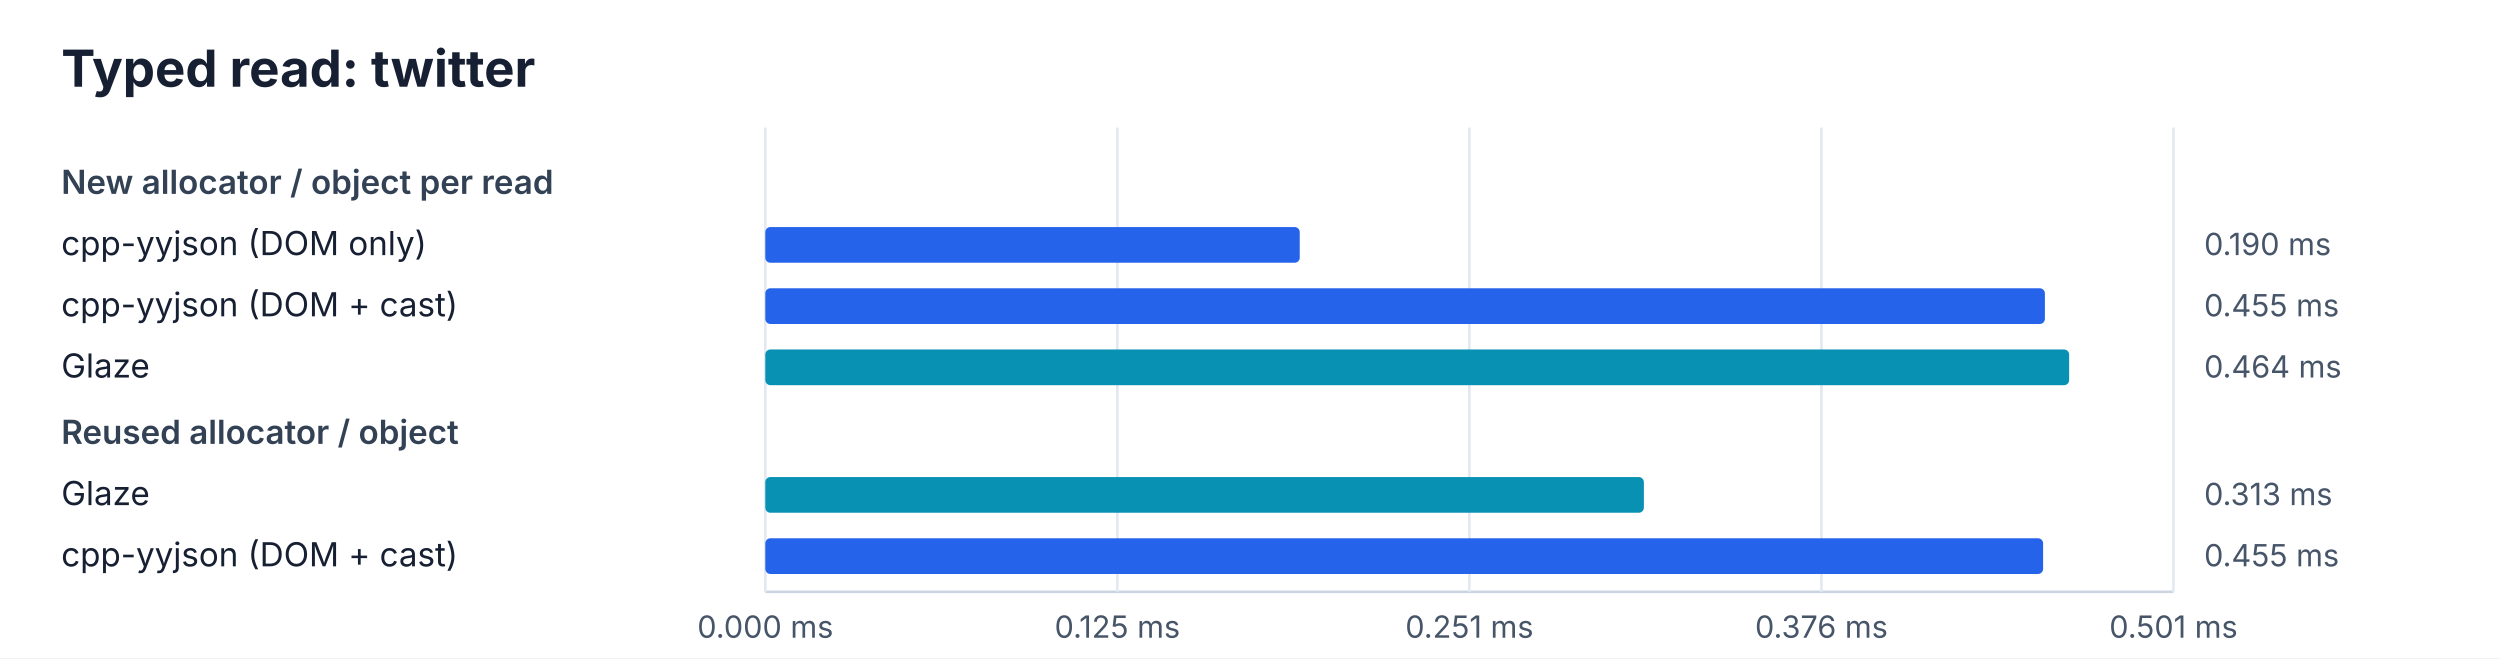
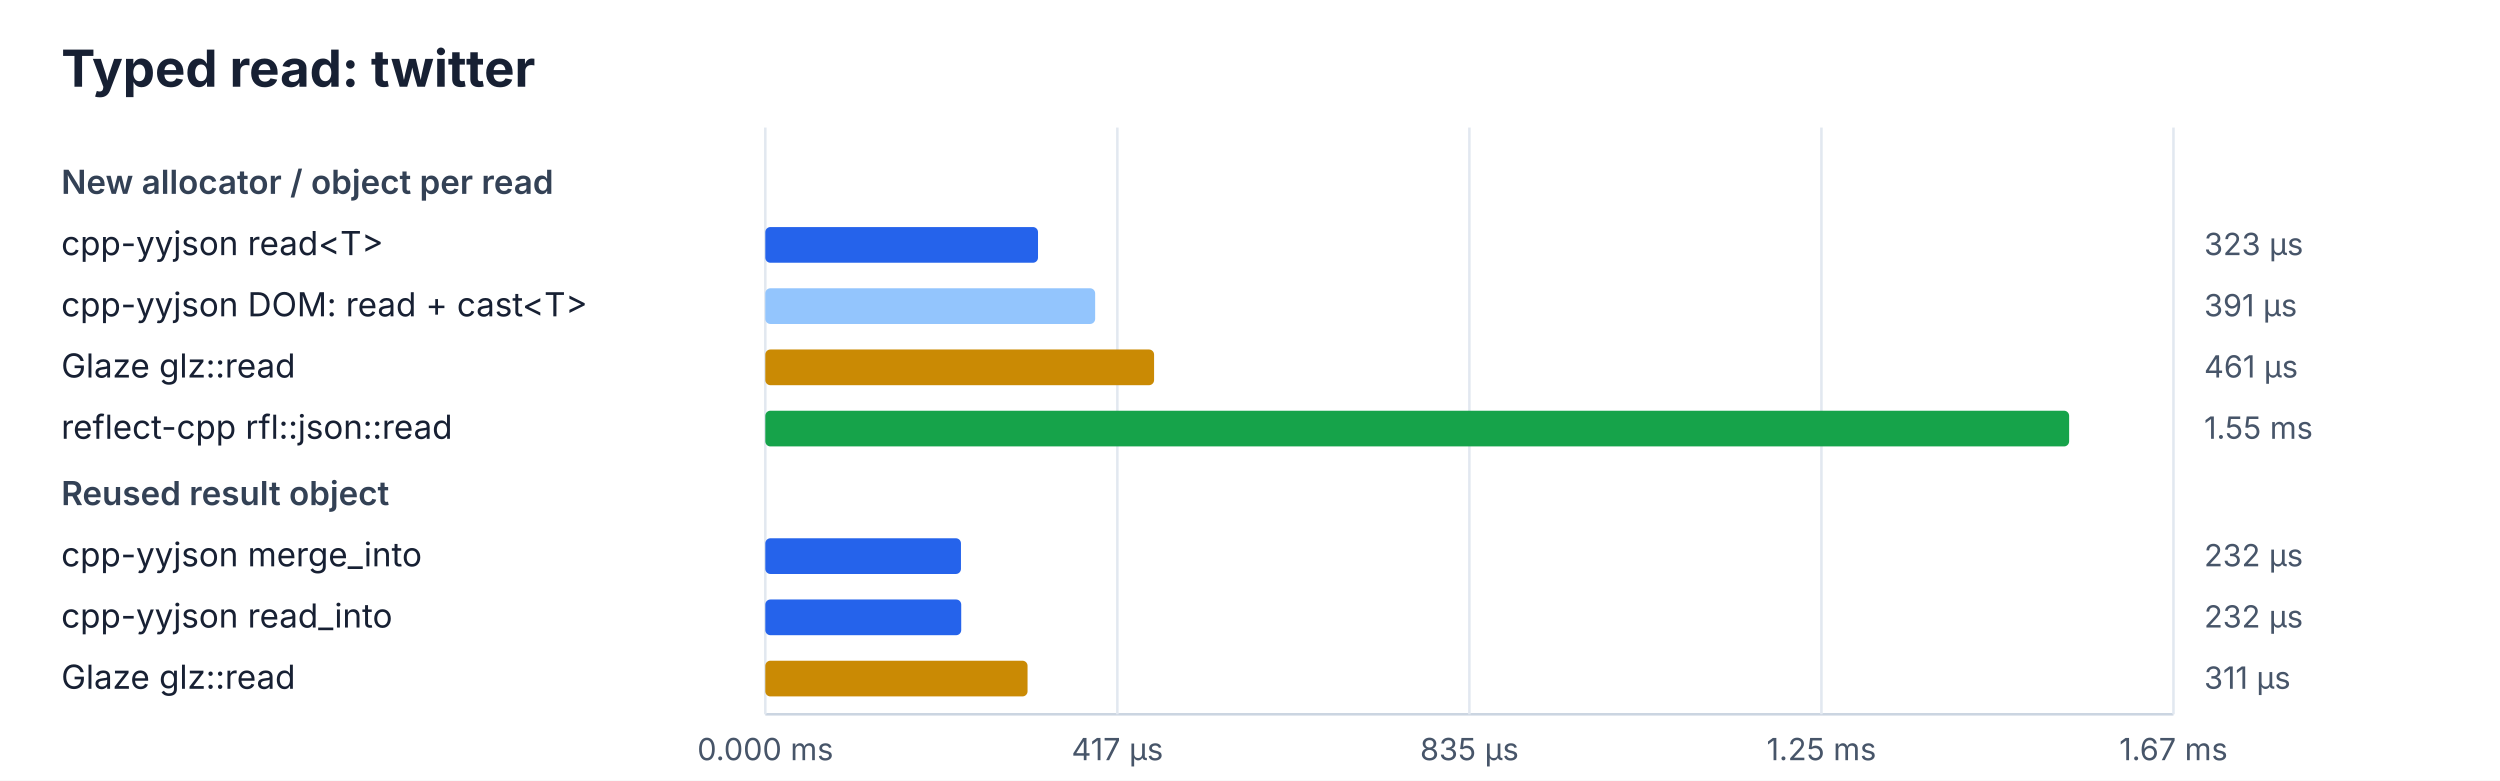
- <svg xmlns="http://www.w3.org/2000/svg" width="980" height="258" viewBox="0 0 980 258">
+ <svg xmlns="http://www.w3.org/2000/svg" width="980" height="306" viewBox="0 0 980 306">
  <rect width="100%" height="100%" fill="#ffffff" />
  <style>text{font-family:ui-sans-serif,system-ui,-apple-system,BlinkMacSystemFont,"Segoe UI",sans-serif;fill:#172033}.title{font-size:20px;font-weight:700}.heading{font-size:13px;font-weight:600;fill:#334155}.label{font-size:13px}.value{font-size:12px;fill:#475569}.axis{stroke:#cbd5e1;stroke-width:1}.grid{stroke:#e2e8f0;stroke-width:1}</style>
  <text x="24" y="34" class="title">Typed read: twitter</text>
-   <line x1="300" y1="232" x2="852" y2="232" class="axis" />
-   <line x1="300.0" y1="50" x2="300.0" y2="232" class="grid" />
-   <text x="300.0" y="250" class="value" text-anchor="middle">0.000 ms</text>
-   <line x1="438.0" y1="50" x2="438.0" y2="232" class="grid" />
-   <text x="438.0" y="250" class="value" text-anchor="middle">0.125 ms</text>
-   <line x1="576.0" y1="50" x2="576.0" y2="232" class="grid" />
-   <text x="576.0" y="250" class="value" text-anchor="middle">0.251 ms</text>
-   <line x1="714.0" y1="50" x2="714.0" y2="232" class="grid" />
-   <text x="714.0" y="250" class="value" text-anchor="middle">0.376 ms</text>
-   <line x1="852.0" y1="50" x2="852.0" y2="232" class="grid" />
-   <text x="852.0" y="250" class="value" text-anchor="middle">0.501 ms</text>
+   <line x1="300" y1="280" x2="852" y2="280" class="axis" />
+   <line x1="300.0" y1="50" x2="300.0" y2="280" class="grid" />
+   <text x="300.0" y="298" class="value" text-anchor="middle">0.000 ms</text>
+   <line x1="438.0" y1="50" x2="438.0" y2="280" class="grid" />
+   <text x="438.0" y="298" class="value" text-anchor="middle">417 µs</text>
+   <line x1="576.0" y1="50" x2="576.0" y2="280" class="grid" />
+   <text x="576.0" y="298" class="value" text-anchor="middle">835 µs</text>
+   <line x1="714.0" y1="50" x2="714.0" y2="280" class="grid" />
+   <text x="714.0" y="298" class="value" text-anchor="middle">1.25 ms</text>
+   <line x1="852.0" y1="50" x2="852.0" y2="280" class="grid" />
+   <text x="852.0" y="298" class="value" text-anchor="middle">1.67 ms</text>
  <text x="24" y="76" class="heading">New allocator / object per read</text>
-   <text x="24" y="100" class="label">cpp-yyjson (DOM only)</text>
-   <rect x="300" y="89" width="209.5" height="14" rx="2" fill="#2563eb" />
-   <text x="864" y="100" class="value">0.190 ms</text>
-   <text x="24" y="124" class="label">cpp-yyjson (DOM + cast)</text>
-   <rect x="300" y="113" width="501.6" height="14" rx="2" fill="#2563eb" />
-   <text x="864" y="124" class="value">0.455 ms</text>
-   <text x="24" y="148" class="label">Glaze</text>
-   <rect x="300" y="137" width="511.1" height="14" rx="2" fill="#0891b2" />
-   <text x="864" y="148" class="value">0.464 ms</text>
-   <text x="24" y="174" class="heading">Reused allocator / object</text>
-   <text x="24" y="198" class="label">Glaze</text>
-   <rect x="300" y="187" width="344.4" height="14" rx="2" fill="#0891b2" />
-   <text x="864" y="198" class="value">0.313 ms</text>
-   <text x="24" y="222" class="label">cpp-yyjson (DOM + cast)</text>
-   <rect x="300" y="211" width="500.9" height="14" rx="2" fill="#2563eb" />
-   <text x="864" y="222" class="value">0.455 ms</text>
+   <text x="24" y="100" class="label">cpp-yyjson read&lt;T&gt;</text>
+   <rect x="300" y="89" width="106.9" height="14" rx="2" fill="#2563eb" />
+   <text x="864" y="100" class="value">323 µs</text>
+   <text x="24" y="124" class="label">cpp-yyjson DOM: read + cast&lt;T&gt;</text>
+   <rect x="300" y="113" width="129.3" height="14" rx="2" fill="#93c5fd" />
+   <text x="864" y="124" class="value">391 µs</text>
+   <text x="24" y="148" class="label">Glaze glz::read</text>
+   <rect x="300" y="137" width="152.4" height="14" rx="2" fill="#ca8a04" />
+   <text x="864" y="148" class="value">461 µs</text>
+   <text x="24" y="172" class="label">reflect-cpp rfl::json::read</text>
+   <rect x="300" y="161" width="511.1" height="14" rx="2" fill="#16a34a" />
+   <text x="864" y="172" class="value">1.55 ms</text>
+   <text x="24" y="198" class="heading">Reused result object</text>
+   <text x="24" y="222" class="label">cpp-yyjson merge_into</text>
+   <rect x="300" y="211" width="76.7" height="14" rx="2" fill="#2563eb" />
+   <text x="864" y="222" class="value">232 µs</text>
+   <text x="24" y="246" class="label">cpp-yyjson read_into</text>
+   <rect x="300" y="235" width="76.8" height="14" rx="2" fill="#2563eb" />
+   <text x="864" y="246" class="value">232 µs</text>
+   <text x="24" y="270" class="label">Glaze glz::read</text>
+   <rect x="300" y="259" width="102.8" height="14" rx="2" fill="#ca8a04" />
+   <text x="864" y="270" class="value">311 µs</text>
</svg>
